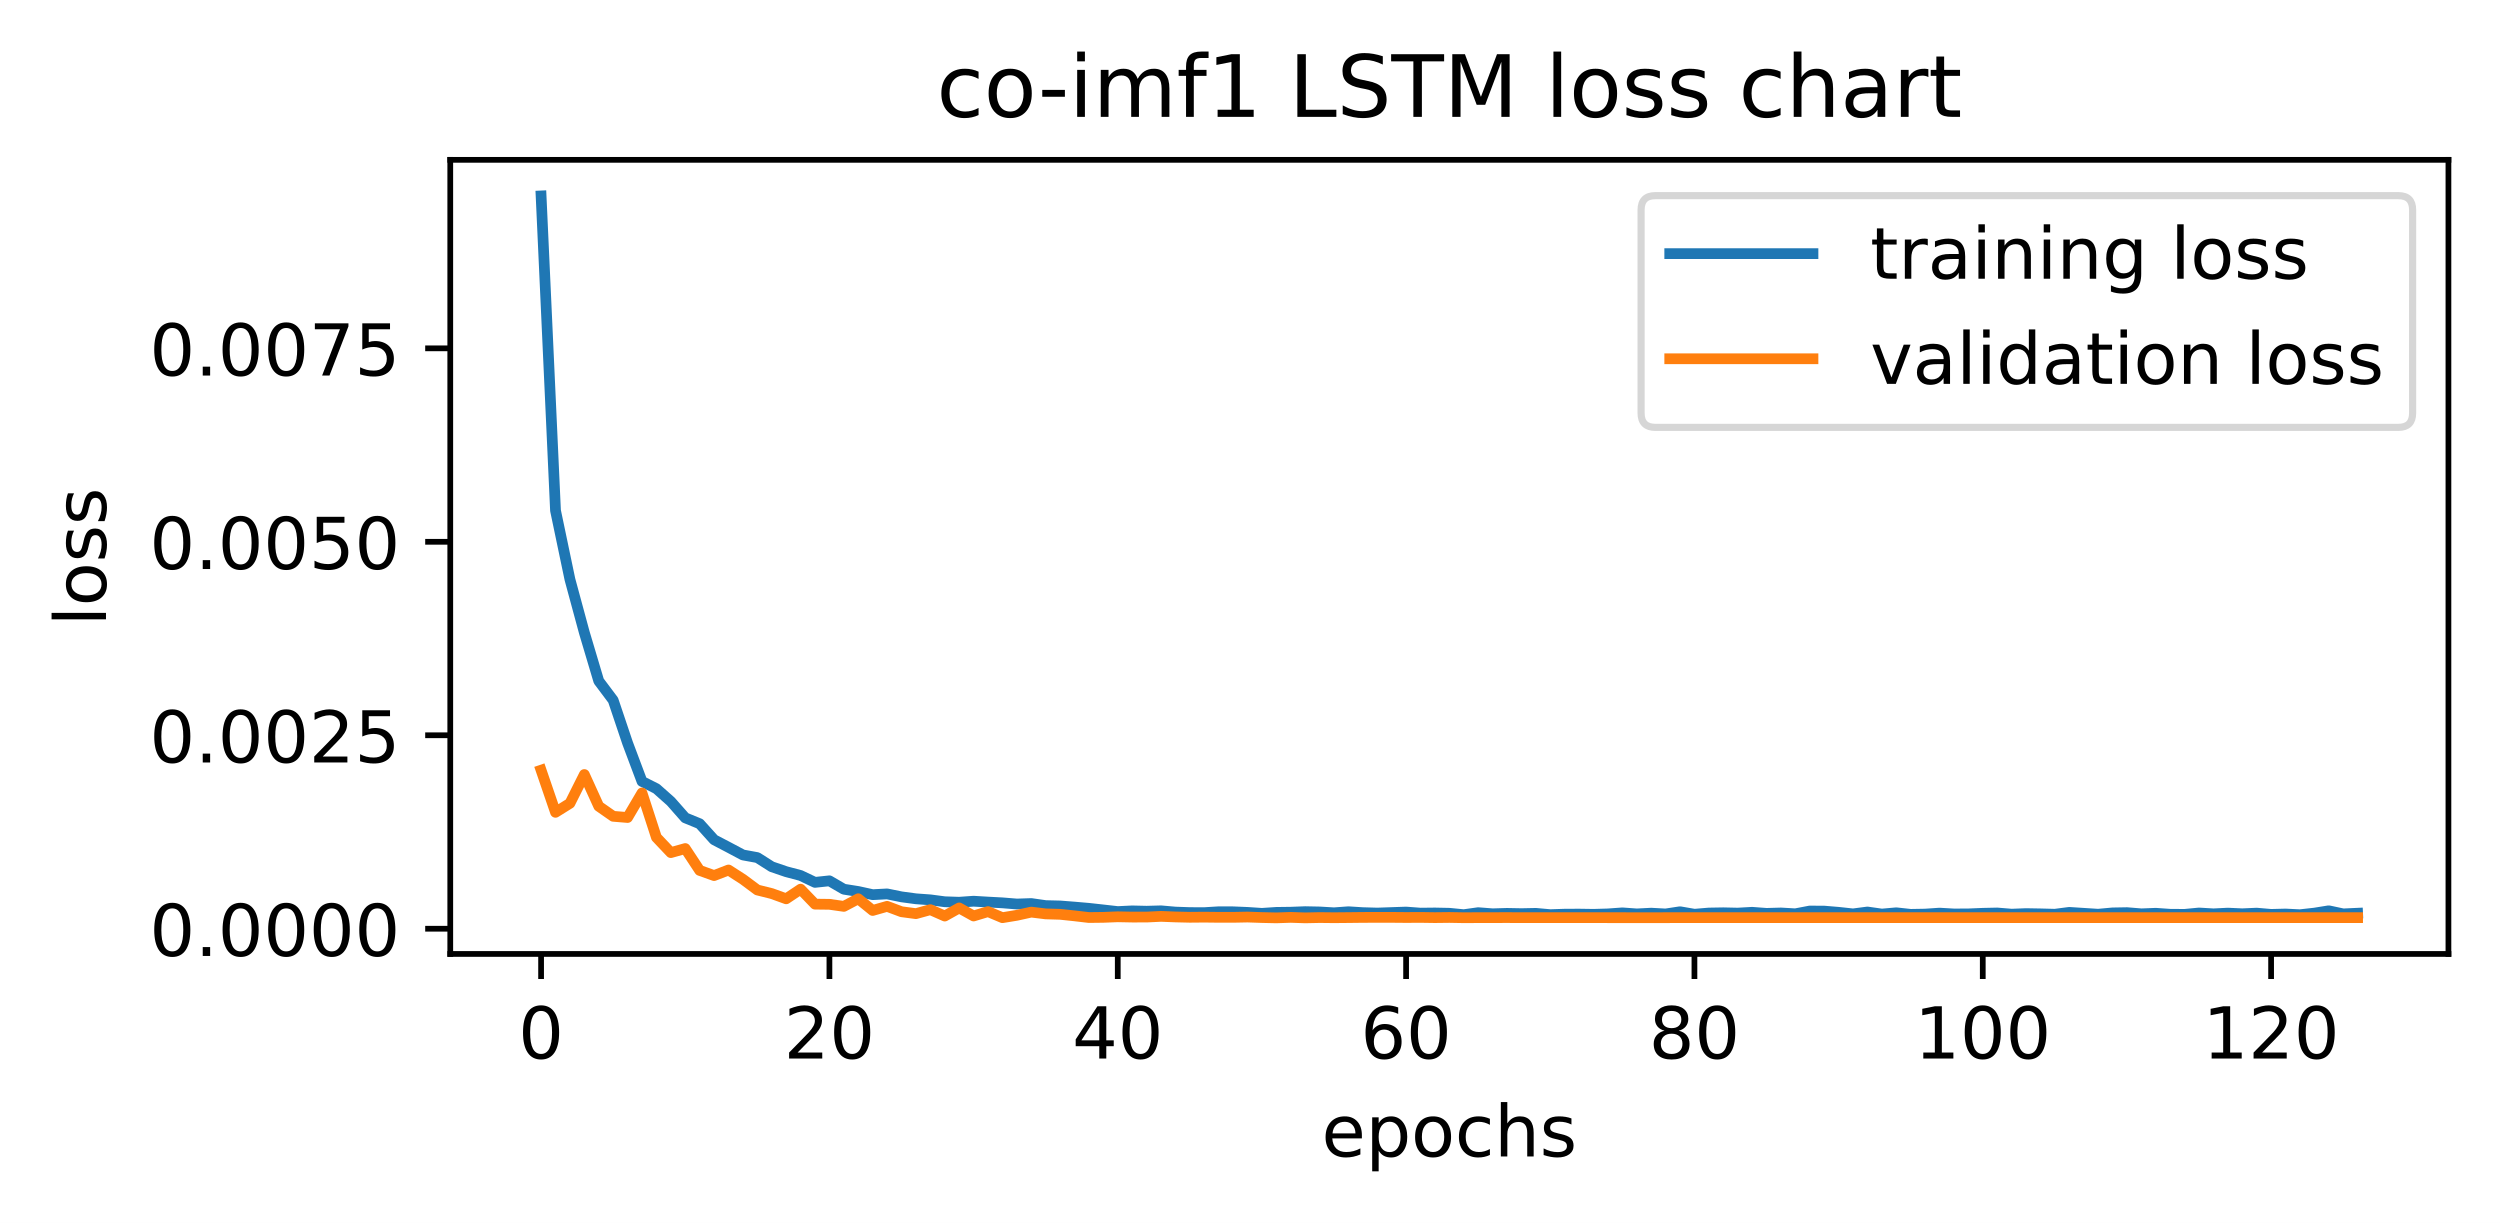
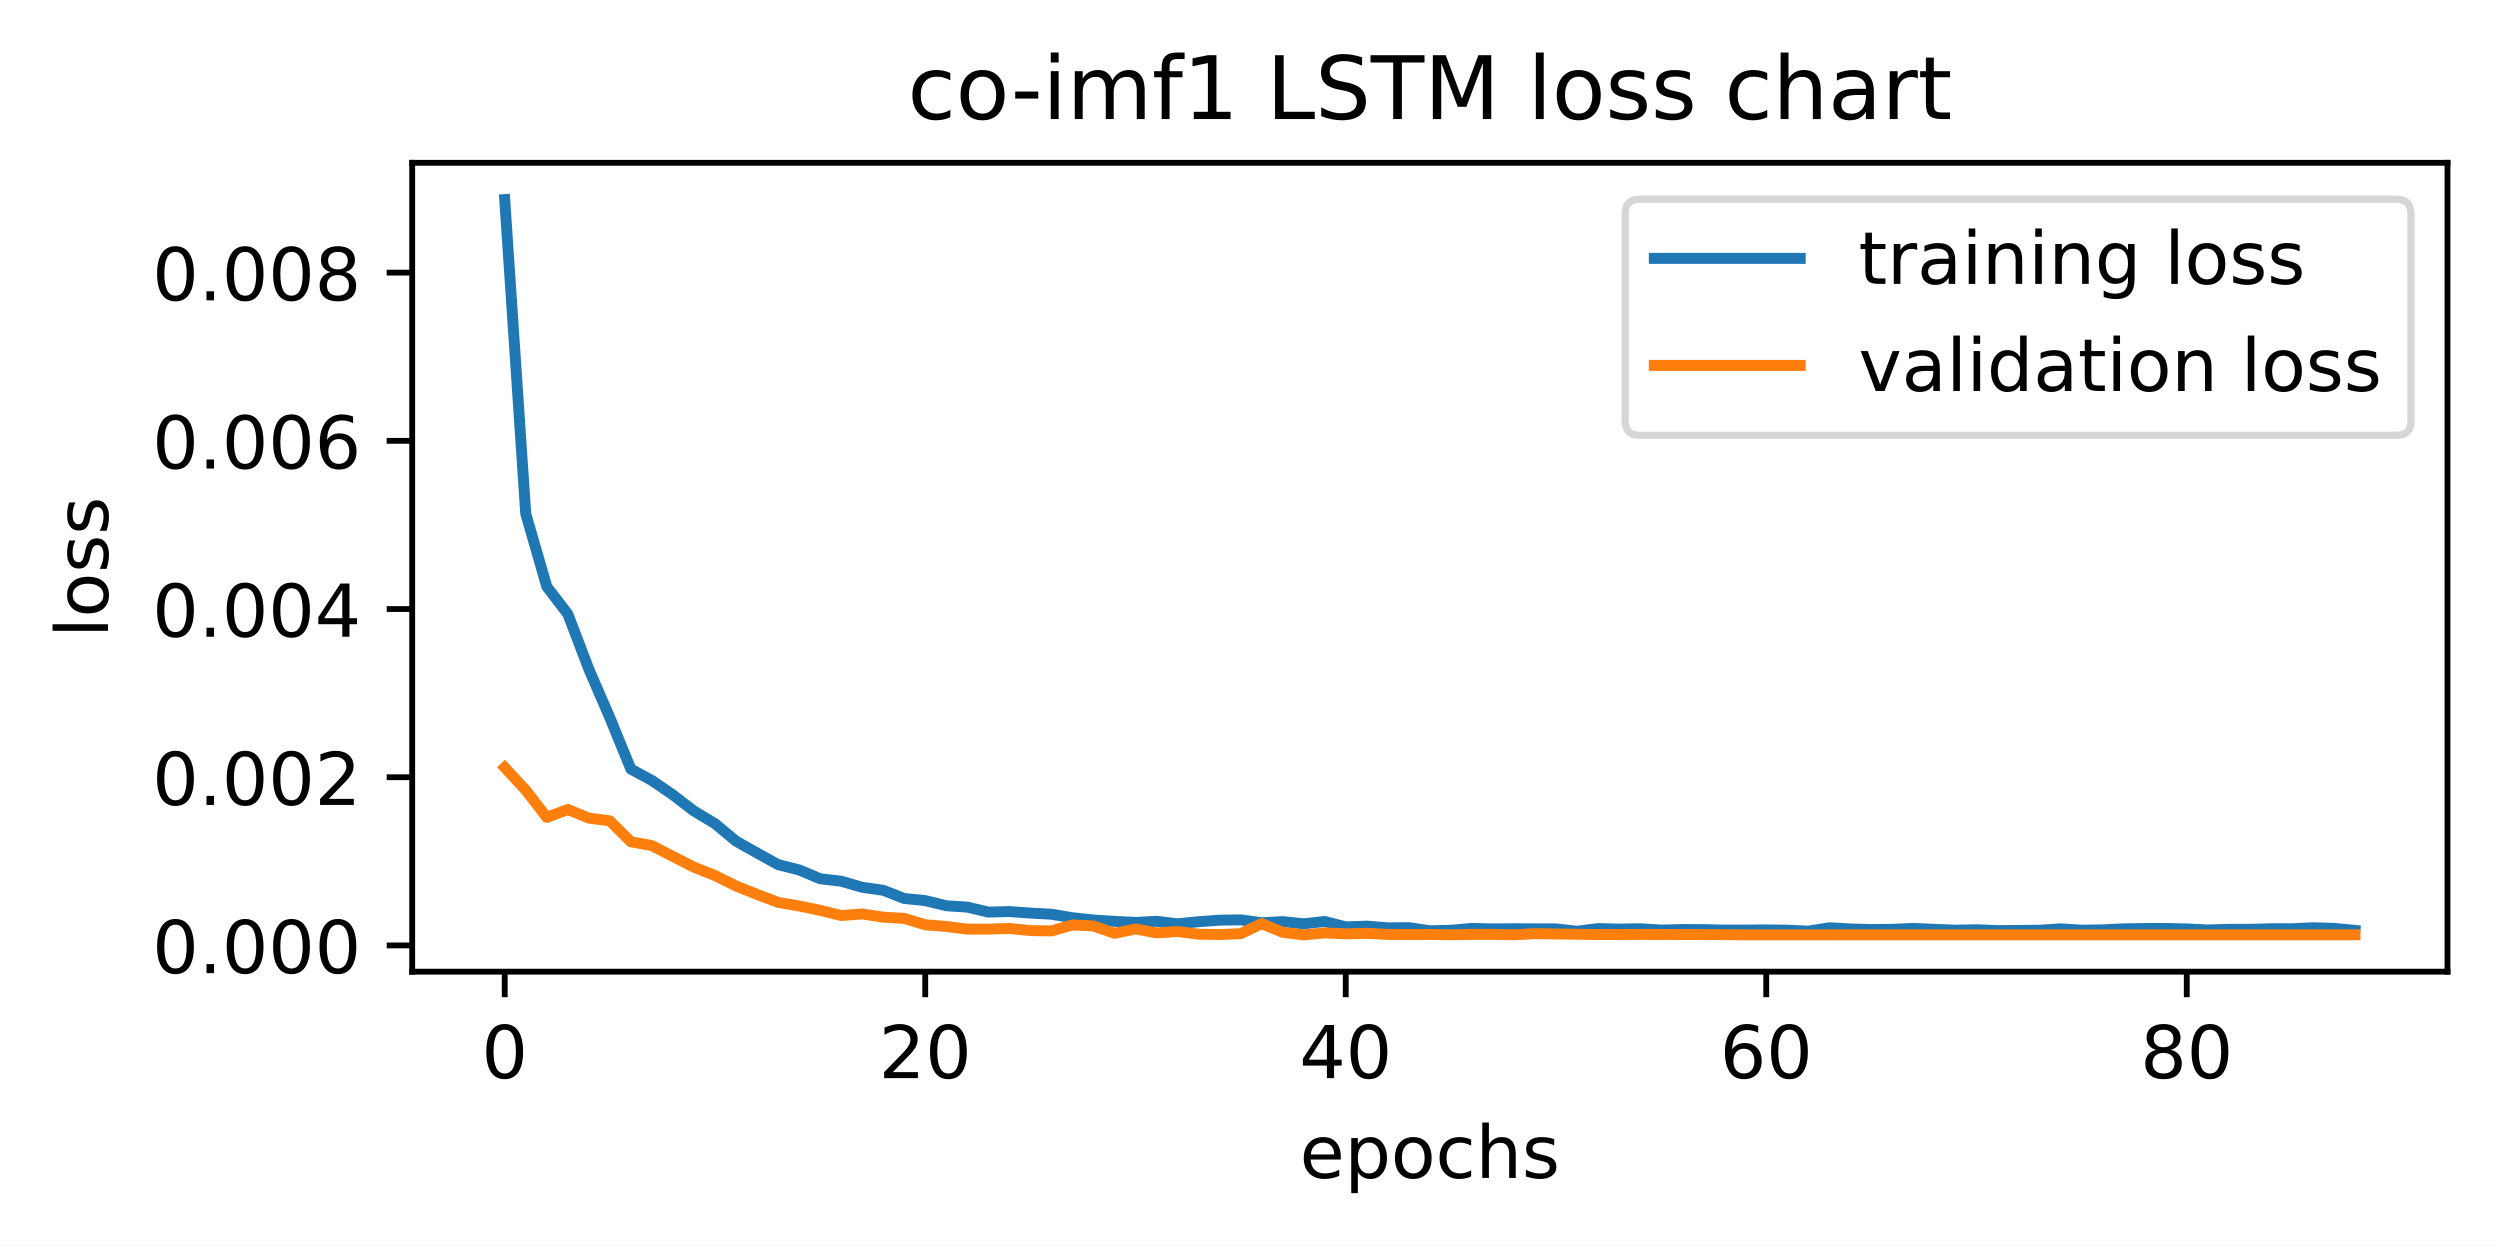
- <svg xmlns="http://www.w3.org/2000/svg" xmlns:xlink="http://www.w3.org/1999/xlink" width="349.069pt" height="170.754pt" viewBox="0 0 349.069 170.754" version="1.1">
+ <svg xmlns="http://www.w3.org/2000/svg" xmlns:xlink="http://www.w3.org/1999/xlink" width="342.706pt" height="170.754pt" viewBox="0 0 342.706 170.754" version="1.1">
  <defs>
    <style type="text/css">*{stroke-linejoin: round; stroke-linecap: butt}</style>
  </defs>
  <g id="figure_1">
    <g id="patch_1">
-       <path d="M 0 170.754  L 349.069 170.754  L 349.069 0  L 0 0  z " style="fill: #ffffff" />
+       <path d="M -0 170.754  L 342.706 170.754  L 342.706 0  L -0 0  z " style="fill: #ffffff" />
    </g>
    <g id="axes_1">
      <g id="patch_2">
-         <path d="M 62.869 133.198  L 341.869 133.198  L 341.869 22.318  L 62.869 22.318  z " style="fill: #ffffff" />
+         <path d="M 56.506 133.198  L 335.506 133.198  L 335.506 22.318  L 56.506 22.318  z " style="fill: #ffffff" />
      </g>
      <g id="matplotlib.axis_1">
        <g id="xtick_1">
          <g id="line2d_1">
            <defs>
-               <path id="m2c376a37ad" d="M 0 0  L 0 3.5  " style="stroke: #000000; stroke-width: 0.8" />
-             </defs>
-             <g>
-               <use xlink:href="#m2c376a37ad" x="75.551" y="133.198" style="stroke: #000000; stroke-width: 0.8" />
+               <path id="m25eadfb09a" d="M 0 0  L 0 3.5  " style="stroke: #000000; stroke-width: 0.8" />
+             </defs>
+             <g>
+               <use xlink:href="#m25eadfb09a" x="69.188" y="133.198" style="stroke: #000000; stroke-width: 0.8" />
            </g>
          </g>
          <g id="text_1">
-             <g transform="translate(72.36932 147.7966) scale(0.1 -0.1)">
+             <g transform="translate(66.00682 147.7966) scale(0.1 -0.1)">
              <defs>
                <path id="DejaVuSans-30" d="M 2034 4250  Q 1547 4250 1301 3770  Q 1056 3291 1056 2328  Q 1056 1369 1301 889  Q 1547 409 2034 409  Q 2525 409 2770 889  Q 3016 1369 3016 2328  Q 3016 3291 2770 3770  Q 2525 4250 2034 4250  z M 2034 4750  Q 2819 4750 3233 4129  Q 3647 3509 3647 2328  Q 3647 1150 3233 529  Q 2819 -91 2034 -91  Q 1250 -91 836 529  Q 422 1150 422 2328  Q 422 3509 836 4129  Q 1250 4750 2034 4750  z " transform="scale(0.015625)" />
              </defs>
              <use xlink:href="#DejaVuSans-30" />
            </g>
          </g>
        </g>
        <g id="xtick_2">
          <g id="line2d_2">
            <g>
-               <use xlink:href="#m2c376a37ad" x="115.81" y="133.198" style="stroke: #000000; stroke-width: 0.8" />
+               <use xlink:href="#m25eadfb09a" x="126.833" y="133.198" style="stroke: #000000; stroke-width: 0.8" />
            </g>
          </g>
          <g id="text_2">
-             <g transform="translate(109.4478 147.7966) scale(0.1 -0.1)">
+             <g transform="translate(120.4702 147.7966) scale(0.1 -0.1)">
              <defs>
                <path id="DejaVuSans-32" d="M 1228 531  L 3431 531  L 3431 0  L 469 0  L 469 531  Q 828 903 1448 1529  Q 2069 2156 2228 2338  Q 2531 2678 2651 2914  Q 2772 3150 2772 3378  Q 2772 3750 2511 3984  Q 2250 4219 1831 4219  Q 1534 4219 1204 4116  Q 875 4013 500 3803  L 500 4441  Q 881 4594 1212 4672  Q 1544 4750 1819 4750  Q 2544 4750 2975 4387  Q 3406 4025 3406 3419  Q 3406 3131 3298 2873  Q 3191 2616 2906 2266  Q 2828 2175 2409 1742  Q 1991 1309 1228 531  z " transform="scale(0.015625)" />
              </defs>
              <use xlink:href="#DejaVuSans-32" />
              <use xlink:href="#DejaVuSans-30" x="63.623" />
            </g>
          </g>
        </g>
        <g id="xtick_3">
          <g id="line2d_3">
            <g>
-               <use xlink:href="#m2c376a37ad" x="156.07" y="133.198" style="stroke: #000000; stroke-width: 0.8" />
+               <use xlink:href="#m25eadfb09a" x="184.477" y="133.198" style="stroke: #000000; stroke-width: 0.8" />
            </g>
          </g>
          <g id="text_3">
-             <g transform="translate(149.7075 147.7966) scale(0.1 -0.1)">
+             <g transform="translate(178.1148 147.7966) scale(0.1 -0.1)">
              <defs>
                <path id="DejaVuSans-34" d="M 2419 4116  L 825 1625  L 2419 1625  L 2419 4116  z M 2253 4666  L 3047 4666  L 3047 1625  L 3713 1625  L 3713 1100  L 3047 1100  L 3047 0  L 2419 0  L 2419 1100  L 313 1100  L 313 1709  L 2253 4666  z " transform="scale(0.015625)" />
              </defs>
              <use xlink:href="#DejaVuSans-34" />
              <use xlink:href="#DejaVuSans-30" x="63.623" />
            </g>
          </g>
        </g>
        <g id="xtick_4">
          <g id="line2d_4">
            <g>
-               <use xlink:href="#m2c376a37ad" x="196.33" y="133.198" style="stroke: #000000; stroke-width: 0.8" />
+               <use xlink:href="#m25eadfb09a" x="242.122" y="133.198" style="stroke: #000000; stroke-width: 0.8" />
            </g>
          </g>
          <g id="text_4">
-             <g transform="translate(189.9673 147.7966) scale(0.1 -0.1)">
+             <g transform="translate(235.7595 147.7966) scale(0.1 -0.1)">
              <defs>
                <path id="DejaVuSans-36" d="M 2113 2584  Q 1688 2584 1439 2293  Q 1191 2003 1191 1497  Q 1191 994 1439 701  Q 1688 409 2113 409  Q 2538 409 2786 701  Q 3034 994 3034 1497  Q 3034 2003 2786 2293  Q 2538 2584 2113 2584  z M 3366 4563  L 3366 3988  Q 3128 4100 2886 4159  Q 2644 4219 2406 4219  Q 1781 4219 1451 3797  Q 1122 3375 1075 2522  Q 1259 2794 1537 2939  Q 1816 3084 2150 3084  Q 2853 3084 3261 2657  Q 3669 2231 3669 1497  Q 3669 778 3244 343  Q 2819 -91 2113 -91  Q 1303 -91 875 529  Q 447 1150 447 2328  Q 447 3434 972 4092  Q 1497 4750 2381 4750  Q 2619 4750 2861 4703  Q 3103 4656 3366 4563  z " transform="scale(0.015625)" />
              </defs>
              <use xlink:href="#DejaVuSans-36" />
              <use xlink:href="#DejaVuSans-30" x="63.623" />
            </g>
          </g>
        </g>
        <g id="xtick_5">
          <g id="line2d_5">
            <g>
-               <use xlink:href="#m2c376a37ad" x="236.59" y="133.198" style="stroke: #000000; stroke-width: 0.8" />
+               <use xlink:href="#m25eadfb09a" x="299.767" y="133.198" style="stroke: #000000; stroke-width: 0.8" />
            </g>
          </g>
          <g id="text_5">
-             <g transform="translate(230.227 147.7966) scale(0.1 -0.1)">
+             <g transform="translate(293.4041 147.7966) scale(0.1 -0.1)">
              <defs>
                <path id="DejaVuSans-38" d="M 2034 2216  Q 1584 2216 1326 1975  Q 1069 1734 1069 1313  Q 1069 891 1326 650  Q 1584 409 2034 409  Q 2484 409 2743 651  Q 3003 894 3003 1313  Q 3003 1734 2745 1975  Q 2488 2216 2034 2216  z M 1403 2484  Q 997 2584 770 2862  Q 544 3141 544 3541  Q 544 4100 942 4425  Q 1341 4750 2034 4750  Q 2731 4750 3128 4425  Q 3525 4100 3525 3541  Q 3525 3141 3298 2862  Q 3072 2584 2669 2484  Q 3125 2378 3379 2068  Q 3634 1759 3634 1313  Q 3634 634 3220 271  Q 2806 -91 2034 -91  Q 1263 -91 848 271  Q 434 634 434 1313  Q 434 1759 690 2068  Q 947 2378 1403 2484  z M 1172 3481  Q 1172 3119 1398 2916  Q 1625 2713 2034 2713  Q 2441 2713 2670 2916  Q 2900 3119 2900 3481  Q 2900 3844 2670 4047  Q 2441 4250 2034 4250  Q 1625 4250 1398 4047  Q 1172 3844 1172 3481  z " transform="scale(0.015625)" />
              </defs>
              <use xlink:href="#DejaVuSans-38" />
              <use xlink:href="#DejaVuSans-30" x="63.623" />
            </g>
          </g>
        </g>
-         <g id="xtick_6">
-           <g id="line2d_6">
-             <g>
-               <use xlink:href="#m2c376a37ad" x="276.849" y="133.198" style="stroke: #000000; stroke-width: 0.8" />
-             </g>
-           </g>
-           <g id="text_6">
-             <g transform="translate(267.3055 147.7966) scale(0.1 -0.1)">
-               <defs>
-                 <path id="DejaVuSans-31" d="M 794 531  L 1825 531  L 1825 4091  L 703 3866  L 703 4441  L 1819 4666  L 2450 4666  L 2450 531  L 3481 531  L 3481 0  L 794 0  L 794 531  z " transform="scale(0.015625)" />
-               </defs>
-               <use xlink:href="#DejaVuSans-31" />
-               <use xlink:href="#DejaVuSans-30" x="63.623" />
-               <use xlink:href="#DejaVuSans-30" x="127.246" />
-             </g>
-           </g>
-         </g>
-         <g id="xtick_7">
-           <g id="line2d_7">
-             <g>
-               <use xlink:href="#m2c376a37ad" x="317.109" y="133.198" style="stroke: #000000; stroke-width: 0.8" />
-             </g>
-           </g>
-           <g id="text_7">
-             <g transform="translate(307.5653 147.7966) scale(0.1 -0.1)">
-               <use xlink:href="#DejaVuSans-31" />
-               <use xlink:href="#DejaVuSans-32" x="63.623" />
-               <use xlink:href="#DejaVuSans-30" x="127.246" />
-             </g>
-           </g>
-         </g>
-         <g id="text_8">
-           <g transform="translate(184.5359 161.4747) scale(0.1 -0.1)">
+         <g id="text_6">
+           <g transform="translate(178.1734 161.4747) scale(0.1 -0.1)">
            <defs>
              <path id="DejaVuSans-65" d="M 3597 1894  L 3597 1613  L 953 1613  Q 991 1019 1311 708  Q 1631 397 2203 397  Q 2534 397 2845 478  Q 3156 559 3463 722  L 3463 178  Q 3153 47 2828 -22  Q 2503 -91 2169 -91  Q 1331 -91 842 396  Q 353 884 353 1716  Q 353 2575 817 3079  Q 1281 3584 2069 3584  Q 2775 3584 3186 3129  Q 3597 2675 3597 1894  z M 3022 2063  Q 3016 2534 2758 2815  Q 2500 3097 2075 3097  Q 1594 3097 1305 2825  Q 1016 2553 972 2059  L 3022 2063  z " transform="scale(0.015625)" />
              <path id="DejaVuSans-70" d="M 1159 525  L 1159 -1331  L 581 -1331  L 581 3500  L 1159 3500  L 1159 2969  Q 1341 3281 1617 3432  Q 1894 3584 2278 3584  Q 2916 3584 3314 3078  Q 3713 2572 3713 1747  Q 3713 922 3314 415  Q 2916 -91 2278 -91  Q 1894 -91 1617 61  Q 1341 213 1159 525  z M 3116 1747  Q 3116 2381 2855 2742  Q 2594 3103 2138 3103  Q 1681 3103 1420 2742  Q 1159 2381 1159 1747  Q 1159 1113 1420 752  Q 1681 391 2138 391  Q 2594 391 2855 752  Q 3116 1113 3116 1747  z " transform="scale(0.015625)" />
              <path id="DejaVuSans-6f" d="M 1959 3097  Q 1497 3097 1228 2736  Q 959 2375 959 1747  Q 959 1119 1226 758  Q 1494 397 1959 397  Q 2419 397 2687 759  Q 2956 1122 2956 1747  Q 2956 2369 2687 2733  Q 2419 3097 1959 3097  z M 1959 3584  Q 2709 3584 3137 3096  Q 3566 2609 3566 1747  Q 3566 888 3137 398  Q 2709 -91 1959 -91  Q 1206 -91 779 398  Q 353 888 353 1747  Q 353 2609 779 3096  Q 1206 3584 1959 3584  z " transform="scale(0.015625)" />
              <path id="DejaVuSans-63" d="M 3122 3366  L 3122 2828  Q 2878 2963 2633 3030  Q 2388 3097 2138 3097  Q 1578 3097 1268 2742  Q 959 2388 959 1747  Q 959 1106 1268 751  Q 1578 397 2138 397  Q 2388 397 2633 464  Q 2878 531 3122 666  L 3122 134  Q 2881 22 2623 -34  Q 2366 -91 2075 -91  Q 1284 -91 818 406  Q 353 903 353 1747  Q 353 2603 823 3093  Q 1294 3584 2113 3584  Q 2378 3584 2631 3529  Q 2884 3475 3122 3366  z " transform="scale(0.015625)" />
              <path id="DejaVuSans-68" d="M 3513 2113  L 3513 0  L 2938 0  L 2938 2094  Q 2938 2591 2744 2837  Q 2550 3084 2163 3084  Q 1697 3084 1428 2787  Q 1159 2491 1159 1978  L 1159 0  L 581 0  L 581 4863  L 1159 4863  L 1159 2956  Q 1366 3272 1645 3428  Q 1925 3584 2291 3584  Q 2894 3584 3203 3211  Q 3513 2838 3513 2113  z " transform="scale(0.015625)" />
              <path id="DejaVuSans-73" d="M 2834 3397  L 2834 2853  Q 2591 2978 2328 3040  Q 2066 3103 1784 3103  Q 1356 3103 1142 2972  Q 928 2841 928 2578  Q 928 2378 1081 2264  Q 1234 2150 1697 2047  L 1894 2003  Q 2506 1872 2764 1633  Q 3022 1394 3022 966  Q 3022 478 2636 193  Q 2250 -91 1575 -91  Q 1294 -91 989 -36  Q 684 19 347 128  L 347 722  Q 666 556 975 473  Q 1284 391 1588 391  Q 1994 391 2212 530  Q 2431 669 2431 922  Q 2431 1156 2273 1281  Q 2116 1406 1581 1522  L 1381 1569  Q 847 1681 609 1914  Q 372 2147 372 2553  Q 372 3047 722 3315  Q 1072 3584 1716 3584  Q 2034 3584 2315 3537  Q 2597 3491 2834 3397  z " transform="scale(0.015625)" />
            </defs>
            <use xlink:href="#DejaVuSans-65" />
            <use xlink:href="#DejaVuSans-70" x="61.523" />
            <use xlink:href="#DejaVuSans-6f" x="125" />
            <use xlink:href="#DejaVuSans-63" x="186.182" />
            <use xlink:href="#DejaVuSans-68" x="241.162" />
            <use xlink:href="#DejaVuSans-73" x="304.541" />
          </g>
        </g>
      </g>
      <g id="matplotlib.axis_2">
        <g id="ytick_1">
+           <g id="line2d_6">
+             <defs>
+               <path id="mf2c535f658" d="M 0 0  L -3.5 0  " style="stroke: #000000; stroke-width: 0.8" />
+             </defs>
+             <g>
+               <use xlink:href="#mf2c535f658" x="56.506" y="129.601" style="stroke: #000000; stroke-width: 0.8" />
+             </g>
+           </g>
+           <g id="text_7">
+             <g transform="translate(20.87813 133.4002) scale(0.1 -0.1)">
+               <defs>
+                 <path id="DejaVuSans-2e" d="M 684 794  L 1344 794  L 1344 0  L 684 0  L 684 794  z " transform="scale(0.015625)" />
+               </defs>
+               <use xlink:href="#DejaVuSans-30" />
+               <use xlink:href="#DejaVuSans-2e" x="63.623" />
+               <use xlink:href="#DejaVuSans-30" x="95.41" />
+               <use xlink:href="#DejaVuSans-30" x="159.033" />
+               <use xlink:href="#DejaVuSans-30" x="222.656" />
+             </g>
+           </g>
+         </g>
+         <g id="ytick_2">
+           <g id="line2d_7">
+             <g>
+               <use xlink:href="#mf2c535f658" x="56.506" y="106.544" style="stroke: #000000; stroke-width: 0.8" />
+             </g>
+           </g>
+           <g id="text_8">
+             <g transform="translate(20.87813 110.3429) scale(0.1 -0.1)">
+               <use xlink:href="#DejaVuSans-30" />
+               <use xlink:href="#DejaVuSans-2e" x="63.623" />
+               <use xlink:href="#DejaVuSans-30" x="95.41" />
+               <use xlink:href="#DejaVuSans-30" x="159.033" />
+               <use xlink:href="#DejaVuSans-32" x="222.656" />
+             </g>
+           </g>
+         </g>
+         <g id="ytick_3">
          <g id="line2d_8">
-             <defs>
-               <path id="mf254d946d6" d="M 0 0  L -3.5 0  " style="stroke: #000000; stroke-width: 0.8" />
-             </defs>
-             <g>
-               <use xlink:href="#mf254d946d6" x="62.869" y="129.679" style="stroke: #000000; stroke-width: 0.8" />
+             <g>
+               <use xlink:href="#mf2c535f658" x="56.506" y="83.486" style="stroke: #000000; stroke-width: 0.8" />
            </g>
          </g>
          <g id="text_9">
-             <g transform="translate(20.87813 133.4783) scale(0.1 -0.1)">
-               <defs>
-                 <path id="DejaVuSans-2e" d="M 684 794  L 1344 794  L 1344 0  L 684 0  L 684 794  z " transform="scale(0.015625)" />
-               </defs>
-               <use xlink:href="#DejaVuSans-30" />
-               <use xlink:href="#DejaVuSans-2e" x="63.623" />
-               <use xlink:href="#DejaVuSans-30" x="95.41" />
-               <use xlink:href="#DejaVuSans-30" x="159.033" />
-               <use xlink:href="#DejaVuSans-30" x="222.656" />
-               <use xlink:href="#DejaVuSans-30" x="286.279" />
-             </g>
-           </g>
-         </g>
-         <g id="ytick_2">
+             <g transform="translate(20.87813 87.2855) scale(0.1 -0.1)">
+               <use xlink:href="#DejaVuSans-30" />
+               <use xlink:href="#DejaVuSans-2e" x="63.623" />
+               <use xlink:href="#DejaVuSans-30" x="95.41" />
+               <use xlink:href="#DejaVuSans-30" x="159.033" />
+               <use xlink:href="#DejaVuSans-34" x="222.656" />
+             </g>
+           </g>
+         </g>
+         <g id="ytick_4">
          <g id="line2d_9">
            <g>
-               <use xlink:href="#mf254d946d6" x="62.869" y="102.665" style="stroke: #000000; stroke-width: 0.8" />
+               <use xlink:href="#mf2c535f658" x="56.506" y="60.429" style="stroke: #000000; stroke-width: 0.8" />
            </g>
          </g>
          <g id="text_10">
-             <g transform="translate(20.87813 106.4646) scale(0.1 -0.1)">
-               <defs>
-                 <path id="DejaVuSans-35" d="M 691 4666  L 3169 4666  L 3169 4134  L 1269 4134  L 1269 2991  Q 1406 3038 1543 3061  Q 1681 3084 1819 3084  Q 2600 3084 3056 2656  Q 3513 2228 3513 1497  Q 3513 744 3044 326  Q 2575 -91 1722 -91  Q 1428 -91 1123 -41  Q 819 9 494 109  L 494 744  Q 775 591 1075 516  Q 1375 441 1709 441  Q 2250 441 2565 725  Q 2881 1009 2881 1497  Q 2881 1984 2565 2268  Q 2250 2553 1709 2553  Q 1456 2553 1204 2497  Q 953 2441 691 2322  L 691 4666  z " transform="scale(0.015625)" />
-               </defs>
-               <use xlink:href="#DejaVuSans-30" />
-               <use xlink:href="#DejaVuSans-2e" x="63.623" />
-               <use xlink:href="#DejaVuSans-30" x="95.41" />
-               <use xlink:href="#DejaVuSans-30" x="159.033" />
-               <use xlink:href="#DejaVuSans-32" x="222.656" />
-               <use xlink:href="#DejaVuSans-35" x="286.279" />
-             </g>
-           </g>
-         </g>
-         <g id="ytick_3">
+             <g transform="translate(20.87813 64.22815) scale(0.1 -0.1)">
+               <use xlink:href="#DejaVuSans-30" />
+               <use xlink:href="#DejaVuSans-2e" x="63.623" />
+               <use xlink:href="#DejaVuSans-30" x="95.41" />
+               <use xlink:href="#DejaVuSans-30" x="159.033" />
+               <use xlink:href="#DejaVuSans-36" x="222.656" />
+             </g>
+           </g>
+         </g>
+         <g id="ytick_5">
          <g id="line2d_10">
            <g>
-               <use xlink:href="#mf254d946d6" x="62.869" y="75.652" style="stroke: #000000; stroke-width: 0.8" />
+               <use xlink:href="#mf2c535f658" x="56.506" y="37.372" style="stroke: #000000; stroke-width: 0.8" />
            </g>
          </g>
          <g id="text_11">
-             <g transform="translate(20.87813 79.45089) scale(0.1 -0.1)">
-               <use xlink:href="#DejaVuSans-30" />
-               <use xlink:href="#DejaVuSans-2e" x="63.623" />
-               <use xlink:href="#DejaVuSans-30" x="95.41" />
-               <use xlink:href="#DejaVuSans-30" x="159.033" />
-               <use xlink:href="#DejaVuSans-35" x="222.656" />
-               <use xlink:href="#DejaVuSans-30" x="286.279" />
-             </g>
-           </g>
-         </g>
-         <g id="ytick_4">
-           <g id="line2d_11">
-             <g>
-               <use xlink:href="#mf254d946d6" x="62.869" y="48.638" style="stroke: #000000; stroke-width: 0.8" />
-             </g>
-           </g>
-           <g id="text_12">
-             <g transform="translate(20.87813 52.43721) scale(0.1 -0.1)">
-               <defs>
-                 <path id="DejaVuSans-37" d="M 525 4666  L 3525 4666  L 3525 4397  L 1831 0  L 1172 0  L 2766 4134  L 525 4134  L 525 4666  z " transform="scale(0.015625)" />
-               </defs>
-               <use xlink:href="#DejaVuSans-30" />
-               <use xlink:href="#DejaVuSans-2e" x="63.623" />
-               <use xlink:href="#DejaVuSans-30" x="95.41" />
-               <use xlink:href="#DejaVuSans-30" x="159.033" />
-               <use xlink:href="#DejaVuSans-37" x="222.656" />
-               <use xlink:href="#DejaVuSans-35" x="286.279" />
-             </g>
-           </g>
-         </g>
-         <g id="text_13">
+             <g transform="translate(20.87813 41.17079) scale(0.1 -0.1)">
+               <use xlink:href="#DejaVuSans-30" />
+               <use xlink:href="#DejaVuSans-2e" x="63.623" />
+               <use xlink:href="#DejaVuSans-30" x="95.41" />
+               <use xlink:href="#DejaVuSans-30" x="159.033" />
+               <use xlink:href="#DejaVuSans-38" x="222.656" />
+             </g>
+           </g>
+         </g>
+         <g id="text_12">
          <g transform="translate(14.79844 87.41594) rotate(-90) scale(0.1 -0.1)">
            <defs>
              <path id="DejaVuSans-6c" d="M 603 4863  L 1178 4863  L 1178 0  L 603 0  L 603 4863  z " transform="scale(0.015625)" />
            </defs>
            <use xlink:href="#DejaVuSans-6c" />
            <use xlink:href="#DejaVuSans-6f" x="27.783" />
            <use xlink:href="#DejaVuSans-73" x="88.965" />
            <use xlink:href="#DejaVuSans-73" x="141.064" />
          </g>
        </g>
      </g>
+       <g id="line2d_11">
+         <path d="M 69.188 27.358  L 72.07 70.419  L 74.953 80.408  L 77.835 84.172  L 80.717 91.727  L 83.599 98.385  L 86.481 105.429  L 89.364 106.988  L 92.246 108.967  L 95.128 111.182  L 98.01 112.905  L 100.893 115.306  L 103.775 116.929  L 106.657 118.523  L 109.539 119.25  L 112.422 120.461  L 115.304 120.798  L 118.186 121.634  L 121.068 122.037  L 123.95 123.167  L 126.833 123.457  L 129.715 124.16  L 132.597 124.351  L 135.479 125.03  L 138.362 124.959  L 141.244 125.166  L 144.126 125.325  L 147.008 125.807  L 149.891 126.12  L 152.773 126.303  L 155.655 126.449  L 158.537 126.295  L 161.419 126.64  L 164.302 126.351  L 167.184 126.14  L 170.066 126.095  L 172.948 126.493  L 175.831 126.338  L 178.713 126.636  L 181.595 126.316  L 184.477 127.06  L 187.36 126.955  L 190.242 127.191  L 193.124 127.164  L 196.006 127.594  L 198.888 127.519  L 201.771 127.27  L 204.653 127.339  L 207.535 127.314  L 210.417 127.328  L 213.3 127.335  L 216.182 127.657  L 219.064 127.288  L 221.946 127.361  L 224.829 127.316  L 227.711 127.495  L 230.593 127.423  L 233.475 127.434  L 236.357 127.498  L 239.24 127.496  L 242.122 127.471  L 245.004 127.512  L 247.886 127.644  L 250.769 127.186  L 253.651 127.341  L 256.533 127.424  L 259.415 127.393  L 262.298 127.269  L 265.18 127.395  L 268.062 127.51  L 270.944 127.45  L 273.826 127.568  L 276.709 127.55  L 279.591 127.518  L 282.473 127.327  L 285.355 127.508  L 288.238 127.466  L 291.12 127.327  L 294.002 127.283  L 296.884 127.278  L 299.767 127.339  L 302.649 127.483  L 305.531 127.394  L 308.413 127.397  L 311.296 127.31  L 314.178 127.32  L 317.06 127.181  L 319.942 127.261  L 322.824 127.539  " clip-path="url(#pfcf4ae8ad4)" style="fill: none; stroke: #1f77b4; stroke-width: 1.5; stroke-linecap: square" />
+       </g>
      <g id="line2d_12">
-         <path d="M 75.551 27.358  L 77.564 71.284  L 79.577 80.895  L 81.59 88.328  L 83.603 95.084  L 85.616 97.767  L 87.628 103.748  L 89.641 109.107  L 91.654 110.121  L 93.667 111.908  L 95.68 114.192  L 97.693 115.016  L 99.706 117.252  L 101.719 118.305  L 103.732 119.375  L 105.745 119.743  L 107.758 121.022  L 109.771 121.71  L 111.784 122.245  L 113.797 123.203  L 115.81 122.987  L 117.823 124.159  L 119.836 124.478  L 121.849 124.921  L 123.862 124.814  L 125.875 125.225  L 127.888 125.497  L 129.901 125.643  L 131.914 125.91  L 133.927 125.977  L 135.94 125.834  L 137.953 125.955  L 139.966 126.062  L 141.979 126.226  L 143.992 126.159  L 146.005 126.448  L 148.018 126.497  L 150.031 126.655  L 152.044 126.83  L 154.057 127.053  L 156.07 127.281  L 158.083 127.185  L 160.096 127.232  L 162.109 127.176  L 164.122 127.353  L 166.135 127.423  L 168.148 127.431  L 170.161 127.307  L 172.174 127.313  L 174.187 127.397  L 176.2 127.53  L 178.213 127.396  L 180.226 127.37  L 182.239 127.293  L 184.252 127.334  L 186.265 127.453  L 188.278 127.305  L 190.291 127.432  L 192.304 127.489  L 194.317 127.419  L 196.33 127.349  L 198.343 127.5  L 200.356 127.478  L 202.369 127.52  L 204.382 127.716  L 206.395 127.436  L 208.408 127.591  L 210.421 127.533  L 212.434 127.571  L 214.447 127.53  L 216.46 127.711  L 218.473 127.645  L 220.486 127.636  L 222.499 127.666  L 224.512 127.607  L 226.525 127.463  L 228.538 127.607  L 230.551 127.505  L 232.564 127.614  L 234.577 127.306  L 236.59 127.654  L 238.603 127.486  L 240.616 127.451  L 242.628 127.496  L 244.641 127.383  L 246.654 127.534  L 248.667 127.477  L 250.68 127.591  L 252.693 127.206  L 254.706 127.217  L 256.719 127.386  L 258.732 127.605  L 260.745 127.342  L 262.758 127.629  L 264.771 127.452  L 266.784 127.671  L 268.797 127.635  L 270.81 127.499  L 272.823 127.615  L 274.836 127.605  L 276.849 127.523  L 278.862 127.479  L 280.875 127.643  L 282.888 127.565  L 284.901 127.601  L 286.914 127.654  L 288.927 127.394  L 290.94 127.524  L 292.953 127.651  L 294.966 127.468  L 296.979 127.432  L 298.992 127.596  L 301.005 127.519  L 303.018 127.659  L 305.031 127.672  L 307.044 127.48  L 309.057 127.598  L 311.07 127.499  L 313.083 127.589  L 315.096 127.502  L 317.109 127.675  L 319.122 127.623  L 321.135 127.721  L 323.148 127.498  L 325.161 127.172  L 327.174 127.605  L 329.187 127.512  " clip-path="url(#p3ba40b0dcc)" style="fill: none; stroke: #1f77b4; stroke-width: 1.5; stroke-linecap: square" />
-       </g>
-       <g id="line2d_13">
-         <path d="M 75.551 107.542  L 77.564 113.422  L 79.577 112.164  L 81.59 108.147  L 83.603 112.573  L 85.616 113.978  L 87.628 114.145  L 89.641 110.723  L 91.654 116.922  L 93.667 119.047  L 95.68 118.482  L 97.693 121.535  L 99.706 122.253  L 101.719 121.476  L 103.732 122.769  L 105.745 124.266  L 107.758 124.768  L 109.771 125.497  L 111.784 124.154  L 113.797 126.243  L 115.81 126.268  L 117.823 126.554  L 119.836 125.491  L 121.849 127.125  L 123.862 126.55  L 125.875 127.304  L 127.888 127.571  L 129.901 127.014  L 131.914 127.904  L 133.927 126.774  L 135.94 127.895  L 137.953 127.286  L 139.966 128.133  L 141.979 127.802  L 143.992 127.357  L 146.005 127.603  L 148.018 127.663  L 150.031 127.876  L 152.044 128.112  L 154.057 128.087  L 156.07 128.008  L 158.083 128.048  L 160.096 128.046  L 162.109 127.95  L 164.122 128.03  L 166.135 128.077  L 168.148 128.059  L 170.161 128.082  L 172.174 128.084  L 174.187 128.044  L 176.2 128.113  L 178.213 128.158  L 180.226 128.091  L 182.239 128.158  L 184.252 128.116  L 186.265 128.137  L 188.278 128.119  L 190.291 128.096  L 192.304 128.09  L 194.317 128.09  L 196.33 128.107  L 198.343 128.096  L 200.356 128.125  L 202.369 128.102  L 204.382 128.138  L 206.395 128.128  L 208.408 128.126  L 210.421 128.12  L 212.434 128.129  L 214.447 128.128  L 216.46 128.129  L 218.473 128.129  L 220.486 128.127  L 222.499 128.126  L 224.512 128.131  L 226.525 128.131  L 228.538 128.135  L 230.551 128.134  L 232.564 128.132  L 234.577 128.129  L 236.59 128.127  L 238.603 128.125  L 240.616 128.127  L 242.628 128.128  L 244.641 128.128  L 246.654 128.127  L 248.667 128.128  L 250.68 128.128  L 252.693 128.128  L 254.706 128.128  L 256.719 128.128  L 258.732 128.127  L 260.745 128.127  L 262.758 128.127  L 264.771 128.127  L 266.784 128.127  L 268.797 128.127  L 270.81 128.127  L 272.823 128.127  L 274.836 128.127  L 276.849 128.127  L 278.862 128.127  L 280.875 128.127  L 282.888 128.127  L 284.901 128.127  L 286.914 128.127  L 288.927 128.127  L 290.94 128.127  L 292.953 128.127  L 294.966 128.127  L 296.979 128.127  L 298.992 128.127  L 301.005 128.127  L 303.018 128.127  L 305.031 128.127  L 307.044 128.127  L 309.057 128.127  L 311.07 128.127  L 313.083 128.127  L 315.096 128.127  L 317.109 128.127  L 319.122 128.127  L 321.135 128.127  L 323.148 128.127  L 325.161 128.127  L 327.174 128.127  L 329.187 128.127  " clip-path="url(#p3ba40b0dcc)" style="fill: none; stroke: #ff7f0e; stroke-width: 1.5; stroke-linecap: square" />
+         <path d="M 69.188 105.211  L 72.07 108.321  L 74.953 112.049  L 77.835 110.968  L 80.717 112.147  L 83.599 112.526  L 86.481 115.396  L 89.364 115.921  L 92.246 117.408  L 95.128 118.875  L 98.01 120.025  L 100.893 121.452  L 103.775 122.605  L 106.657 123.696  L 109.539 124.192  L 112.422 124.794  L 115.304 125.503  L 118.186 125.287  L 121.068 125.725  L 123.95 125.898  L 126.833 126.771  L 129.715 127.003  L 132.597 127.37  L 135.479 127.369  L 138.362 127.272  L 141.244 127.568  L 144.126 127.613  L 147.008 126.793  L 149.891 126.937  L 152.773 127.938  L 155.655 127.346  L 158.537 127.884  L 161.419 127.694  L 164.302 128.062  L 167.184 128.106  L 170.066 127.994  L 172.948 126.615  L 175.831 127.801  L 178.713 128.158  L 181.595 127.884  L 184.477 128.015  L 187.36 127.941  L 190.242 128.096  L 193.124 128.097  L 196.006 128.095  L 198.888 128.143  L 201.771 128.088  L 204.653 128.085  L 207.535 128.143  L 210.417 127.987  L 213.3 128.033  L 216.182 128.069  L 219.064 128.11  L 221.946 128.112  L 224.829 128.092  L 227.711 128.096  L 230.593 128.108  L 233.475 128.112  L 236.357 128.123  L 239.24 128.153  L 242.122 128.154  L 245.004 128.154  L 247.886 128.153  L 250.769 128.149  L 253.651 128.147  L 256.533 128.148  L 259.415 128.148  L 262.298 128.145  L 265.18 128.145  L 268.062 128.144  L 270.944 128.144  L 273.826 128.144  L 276.709 128.144  L 279.591 128.144  L 282.473 128.143  L 285.355 128.143  L 288.238 128.143  L 291.12 128.143  L 294.002 128.143  L 296.884 128.143  L 299.767 128.143  L 302.649 128.143  L 305.531 128.143  L 308.413 128.143  L 311.296 128.143  L 314.178 128.143  L 317.06 128.143  L 319.942 128.143  L 322.824 128.143  " clip-path="url(#pfcf4ae8ad4)" style="fill: none; stroke: #ff7f0e; stroke-width: 1.5; stroke-linecap: square" />
      </g>
      <g id="patch_3">
-         <path d="M 62.869 133.198  L 62.869 22.318  " style="fill: none; stroke: #000000; stroke-width: 0.8; stroke-linejoin: miter; stroke-linecap: square" />
+         <path d="M 56.506 133.198  L 56.506 22.318  " style="fill: none; stroke: #000000; stroke-width: 0.8; stroke-linejoin: miter; stroke-linecap: square" />
      </g>
      <g id="patch_4">
-         <path d="M 341.869 133.198  L 341.869 22.318  " style="fill: none; stroke: #000000; stroke-width: 0.8; stroke-linejoin: miter; stroke-linecap: square" />
+         <path d="M 335.506 133.198  L 335.506 22.318  " style="fill: none; stroke: #000000; stroke-width: 0.8; stroke-linejoin: miter; stroke-linecap: square" />
      </g>
      <g id="patch_5">
-         <path d="M 62.869 133.198  L 341.869 133.198  " style="fill: none; stroke: #000000; stroke-width: 0.8; stroke-linejoin: miter; stroke-linecap: square" />
+         <path d="M 56.506 133.198  L 335.506 133.198  " style="fill: none; stroke: #000000; stroke-width: 0.8; stroke-linejoin: miter; stroke-linecap: square" />
      </g>
      <g id="patch_6">
-         <path d="M 62.869 22.318  L 341.869 22.318  " style="fill: none; stroke: #000000; stroke-width: 0.8; stroke-linejoin: miter; stroke-linecap: square" />
-       </g>
-       <g id="text_14">
-         <g transform="translate(130.7794 16.31812) scale(0.12 -0.12)">
+         <path d="M 56.506 22.318  L 335.506 22.318  " style="fill: none; stroke: #000000; stroke-width: 0.8; stroke-linejoin: miter; stroke-linecap: square" />
+       </g>
+       <g id="text_13">
+         <g transform="translate(124.4169 16.31812) scale(0.12 -0.12)">
          <defs>
            <path id="DejaVuSans-2d" d="M 313 2009  L 1997 2009  L 1997 1497  L 313 1497  L 313 2009  z " transform="scale(0.015625)" />
            <path id="DejaVuSans-69" d="M 603 3500  L 1178 3500  L 1178 0  L 603 0  L 603 3500  z M 603 4863  L 1178 4863  L 1178 4134  L 603 4134  L 603 4863  z " transform="scale(0.015625)" />
            <path id="DejaVuSans-6d" d="M 3328 2828  Q 3544 3216 3844 3400  Q 4144 3584 4550 3584  Q 5097 3584 5394 3201  Q 5691 2819 5691 2113  L 5691 0  L 5113 0  L 5113 2094  Q 5113 2597 4934 2840  Q 4756 3084 4391 3084  Q 3944 3084 3684 2787  Q 3425 2491 3425 1978  L 3425 0  L 2847 0  L 2847 2094  Q 2847 2600 2669 2842  Q 2491 3084 2119 3084  Q 1678 3084 1418 2786  Q 1159 2488 1159 1978  L 1159 0  L 581 0  L 581 3500  L 1159 3500  L 1159 2956  Q 1356 3278 1631 3431  Q 1906 3584 2284 3584  Q 2666 3584 2933 3390  Q 3200 3197 3328 2828  z " transform="scale(0.015625)" />
            <path id="DejaVuSans-66" d="M 2375 4863  L 2375 4384  L 1825 4384  Q 1516 4384 1395 4259  Q 1275 4134 1275 3809  L 1275 3500  L 2222 3500  L 2222 3053  L 1275 3053  L 1275 0  L 697 0  L 697 3053  L 147 3053  L 147 3500  L 697 3500  L 697 3744  Q 697 4328 969 4595  Q 1241 4863 1831 4863  L 2375 4863  z " transform="scale(0.015625)" />
+             <path id="DejaVuSans-31" d="M 794 531  L 1825 531  L 1825 4091  L 703 3866  L 703 4441  L 1819 4666  L 2450 4666  L 2450 531  L 3481 531  L 3481 0  L 794 0  L 794 531  z " transform="scale(0.015625)" />
            <path id="DejaVuSans-20" transform="scale(0.015625)" />
            <path id="DejaVuSans-4c" d="M 628 4666  L 1259 4666  L 1259 531  L 3531 531  L 3531 0  L 628 0  L 628 4666  z " transform="scale(0.015625)" />
            <path id="DejaVuSans-53" d="M 3425 4513  L 3425 3897  Q 3066 4069 2747 4153  Q 2428 4238 2131 4238  Q 1616 4238 1336 4038  Q 1056 3838 1056 3469  Q 1056 3159 1242 3001  Q 1428 2844 1947 2747  L 2328 2669  Q 3034 2534 3370 2195  Q 3706 1856 3706 1288  Q 3706 609 3251 259  Q 2797 -91 1919 -91  Q 1588 -91 1214 -16  Q 841 59 441 206  L 441 856  Q 825 641 1194 531  Q 1563 422 1919 422  Q 2459 422 2753 634  Q 3047 847 3047 1241  Q 3047 1584 2836 1778  Q 2625 1972 2144 2069  L 1759 2144  Q 1053 2284 737 2584  Q 422 2884 422 3419  Q 422 4038 858 4394  Q 1294 4750 2059 4750  Q 2388 4750 2728 4690  Q 3069 4631 3425 4513  z " transform="scale(0.015625)" />
            <path id="DejaVuSans-54" d="M -19 4666  L 3928 4666  L 3928 4134  L 2272 4134  L 2272 0  L 1638 0  L 1638 4134  L -19 4134  L -19 4666  z " transform="scale(0.015625)" />
            <path id="DejaVuSans-4d" d="M 628 4666  L 1569 4666  L 2759 1491  L 3956 4666  L 4897 4666  L 4897 0  L 4281 0  L 4281 4097  L 3078 897  L 2444 897  L 1241 4097  L 1241 0  L 628 0  L 628 4666  z " transform="scale(0.015625)" />
            <path id="DejaVuSans-61" d="M 2194 1759  Q 1497 1759 1228 1600  Q 959 1441 959 1056  Q 959 750 1161 570  Q 1363 391 1709 391  Q 2188 391 2477 730  Q 2766 1069 2766 1631  L 2766 1759  L 2194 1759  z M 3341 1997  L 3341 0  L 2766 0  L 2766 531  Q 2569 213 2275 61  Q 1981 -91 1556 -91  Q 1019 -91 701 211  Q 384 513 384 1019  Q 384 1609 779 1909  Q 1175 2209 1959 2209  L 2766 2209  L 2766 2266  Q 2766 2663 2505 2880  Q 2244 3097 1772 3097  Q 1472 3097 1187 3025  Q 903 2953 641 2809  L 641 3341  Q 956 3463 1253 3523  Q 1550 3584 1831 3584  Q 2591 3584 2966 3190  Q 3341 2797 3341 1997  z " transform="scale(0.015625)" />
            <path id="DejaVuSans-72" d="M 2631 2963  Q 2534 3019 2420 3045  Q 2306 3072 2169 3072  Q 1681 3072 1420 2755  Q 1159 2438 1159 1844  L 1159 0  L 581 0  L 581 3500  L 1159 3500  L 1159 2956  Q 1341 3275 1631 3429  Q 1922 3584 2338 3584  Q 2397 3584 2469 3576  Q 2541 3569 2628 3553  L 2631 2963  z " transform="scale(0.015625)" />
            <path id="DejaVuSans-74" d="M 1172 4494  L 1172 3500  L 2356 3500  L 2356 3053  L 1172 3053  L 1172 1153  Q 1172 725 1289 603  Q 1406 481 1766 481  L 2356 481  L 2356 0  L 1766 0  Q 1100 0 847 248  Q 594 497 594 1153  L 594 3053  L 172 3053  L 172 3500  L 594 3500  L 594 4494  L 1172 4494  z " transform="scale(0.015625)" />
          </defs>
          <use xlink:href="#DejaVuSans-63" />
          <use xlink:href="#DejaVuSans-6f" x="54.98" />
          <use xlink:href="#DejaVuSans-2d" x="118.037" />
          <use xlink:href="#DejaVuSans-69" x="154.121" />
          <use xlink:href="#DejaVuSans-6d" x="181.904" />
          <use xlink:href="#DejaVuSans-66" x="279.316" />
          <use xlink:href="#DejaVuSans-31" x="314.521" />
          <use xlink:href="#DejaVuSans-20" x="378.145" />
          <use xlink:href="#DejaVuSans-4c" x="409.932" />
          <use xlink:href="#DejaVuSans-53" x="465.645" />
          <use xlink:href="#DejaVuSans-54" x="529.121" />
          <use xlink:href="#DejaVuSans-4d" x="590.205" />
          <use xlink:href="#DejaVuSans-20" x="676.484" />
          <use xlink:href="#DejaVuSans-6c" x="708.271" />
          <use xlink:href="#DejaVuSans-6f" x="736.055" />
          <use xlink:href="#DejaVuSans-73" x="797.236" />
          <use xlink:href="#DejaVuSans-73" x="849.336" />
          <use xlink:href="#DejaVuSans-20" x="901.436" />
          <use xlink:href="#DejaVuSans-63" x="933.223" />
          <use xlink:href="#DejaVuSans-68" x="988.203" />
          <use xlink:href="#DejaVuSans-61" x="1051.582" />
          <use xlink:href="#DejaVuSans-72" x="1112.861" />
          <use xlink:href="#DejaVuSans-74" x="1153.975" />
        </g>
      </g>
      <g id="legend_1">
        <g id="patch_7">
-           <path d="M 231.141 59.674  L 334.869 59.674  Q 336.869 59.674 336.869 57.674  L 336.869 29.318  Q 336.869 27.318 334.869 27.318  L 231.141 27.318  Q 229.141 27.318 229.141 29.318  L 229.141 57.674  Q 229.141 59.674 231.141 59.674  z " style="fill: #ffffff; opacity: 0.8; stroke: #cccccc; stroke-linejoin: miter" />
-         </g>
-         <g id="line2d_14">
-           <path d="M 233.141 35.417  L 243.141 35.417  L 253.141 35.417  " style="fill: none; stroke: #1f77b4; stroke-width: 1.5; stroke-linecap: square" />
-         </g>
-         <g id="text_15">
-           <g transform="translate(261.1406 38.91656) scale(0.1 -0.1)">
+           <path d="M 224.778 59.674  L 328.506 59.674  Q 330.506 59.674 330.506 57.674  L 330.506 29.318  Q 330.506 27.318 328.506 27.318  L 224.778 27.318  Q 222.778 27.318 222.778 29.318  L 222.778 57.674  Q 222.778 59.674 224.778 59.674  z " style="fill: #ffffff; opacity: 0.8; stroke: #cccccc; stroke-linejoin: miter" />
+         </g>
+         <g id="line2d_13">
+           <path d="M 226.778 35.417  L 236.778 35.417  L 246.778 35.417  " style="fill: none; stroke: #1f77b4; stroke-width: 1.5; stroke-linecap: square" />
+         </g>
+         <g id="text_14">
+           <g transform="translate(254.7781 38.91656) scale(0.1 -0.1)">
            <defs>
              <path id="DejaVuSans-6e" d="M 3513 2113  L 3513 0  L 2938 0  L 2938 2094  Q 2938 2591 2744 2837  Q 2550 3084 2163 3084  Q 1697 3084 1428 2787  Q 1159 2491 1159 1978  L 1159 0  L 581 0  L 581 3500  L 1159 3500  L 1159 2956  Q 1366 3272 1645 3428  Q 1925 3584 2291 3584  Q 2894 3584 3203 3211  Q 3513 2838 3513 2113  z " transform="scale(0.015625)" />
              <path id="DejaVuSans-67" d="M 2906 1791  Q 2906 2416 2648 2759  Q 2391 3103 1925 3103  Q 1463 3103 1205 2759  Q 947 2416 947 1791  Q 947 1169 1205 825  Q 1463 481 1925 481  Q 2391 481 2648 825  Q 2906 1169 2906 1791  z M 3481 434  Q 3481 -459 3084 -895  Q 2688 -1331 1869 -1331  Q 1566 -1331 1297 -1286  Q 1028 -1241 775 -1147  L 775 -588  Q 1028 -725 1275 -790  Q 1522 -856 1778 -856  Q 2344 -856 2625 -561  Q 2906 -266 2906 331  L 2906 616  Q 2728 306 2450 153  Q 2172 0 1784 0  Q 1141 0 747 490  Q 353 981 353 1791  Q 353 2603 747 3093  Q 1141 3584 1784 3584  Q 2172 3584 2450 3431  Q 2728 3278 2906 2969  L 2906 3500  L 3481 3500  L 3481 434  z " transform="scale(0.015625)" />
            </defs>
            <use xlink:href="#DejaVuSans-74" />
            <use xlink:href="#DejaVuSans-72" x="39.209" />
            <use xlink:href="#DejaVuSans-61" x="80.322" />
            <use xlink:href="#DejaVuSans-69" x="141.602" />
            <use xlink:href="#DejaVuSans-6e" x="169.385" />
            <use xlink:href="#DejaVuSans-69" x="232.764" />
            <use xlink:href="#DejaVuSans-6e" x="260.547" />
            <use xlink:href="#DejaVuSans-67" x="323.926" />
            <use xlink:href="#DejaVuSans-20" x="387.402" />
            <use xlink:href="#DejaVuSans-6c" x="419.189" />
            <use xlink:href="#DejaVuSans-6f" x="446.973" />
            <use xlink:href="#DejaVuSans-73" x="508.154" />
            <use xlink:href="#DejaVuSans-73" x="560.254" />
          </g>
        </g>
-         <g id="line2d_15">
-           <path d="M 233.141 50.095  L 243.141 50.095  L 253.141 50.095  " style="fill: none; stroke: #ff7f0e; stroke-width: 1.5; stroke-linecap: square" />
-         </g>
-         <g id="text_16">
-           <g transform="translate(261.1406 53.59469) scale(0.1 -0.1)">
+         <g id="line2d_14">
+           <path d="M 226.778 50.095  L 236.778 50.095  L 246.778 50.095  " style="fill: none; stroke: #ff7f0e; stroke-width: 1.5; stroke-linecap: square" />
+         </g>
+         <g id="text_15">
+           <g transform="translate(254.7781 53.59469) scale(0.1 -0.1)">
            <defs>
              <path id="DejaVuSans-76" d="M 191 3500  L 800 3500  L 1894 563  L 2988 3500  L 3597 3500  L 2284 0  L 1503 0  L 191 3500  z " transform="scale(0.015625)" />
              <path id="DejaVuSans-64" d="M 2906 2969  L 2906 4863  L 3481 4863  L 3481 0  L 2906 0  L 2906 525  Q 2725 213 2448 61  Q 2172 -91 1784 -91  Q 1150 -91 751 415  Q 353 922 353 1747  Q 353 2572 751 3078  Q 1150 3584 1784 3584  Q 2172 3584 2448 3432  Q 2725 3281 2906 2969  z M 947 1747  Q 947 1113 1208 752  Q 1469 391 1925 391  Q 2381 391 2643 752  Q 2906 1113 2906 1747  Q 2906 2381 2643 2742  Q 2381 3103 1925 3103  Q 1469 3103 1208 2742  Q 947 2381 947 1747  z " transform="scale(0.015625)" />
            </defs>
            <use xlink:href="#DejaVuSans-76" />
            <use xlink:href="#DejaVuSans-61" x="59.18" />
            <use xlink:href="#DejaVuSans-6c" x="120.459" />
            <use xlink:href="#DejaVuSans-69" x="148.242" />
            <use xlink:href="#DejaVuSans-64" x="176.025" />
            <use xlink:href="#DejaVuSans-61" x="239.502" />
            <use xlink:href="#DejaVuSans-74" x="300.781" />
            <use xlink:href="#DejaVuSans-69" x="339.99" />
            <use xlink:href="#DejaVuSans-6f" x="367.773" />
            <use xlink:href="#DejaVuSans-6e" x="428.955" />
            <use xlink:href="#DejaVuSans-20" x="492.334" />
            <use xlink:href="#DejaVuSans-6c" x="524.121" />
            <use xlink:href="#DejaVuSans-6f" x="551.904" />
            <use xlink:href="#DejaVuSans-73" x="613.086" />
            <use xlink:href="#DejaVuSans-73" x="665.186" />
          </g>
        </g>
      </g>
    </g>
  </g>
  <defs>
-     <clipPath id="p3ba40b0dcc">
-       <rect x="62.869" y="22.318" width="279" height="110.88" />
+     <clipPath id="pfcf4ae8ad4">
+       <rect x="56.506" y="22.318" width="279" height="110.88" />
    </clipPath>
  </defs>
</svg>
